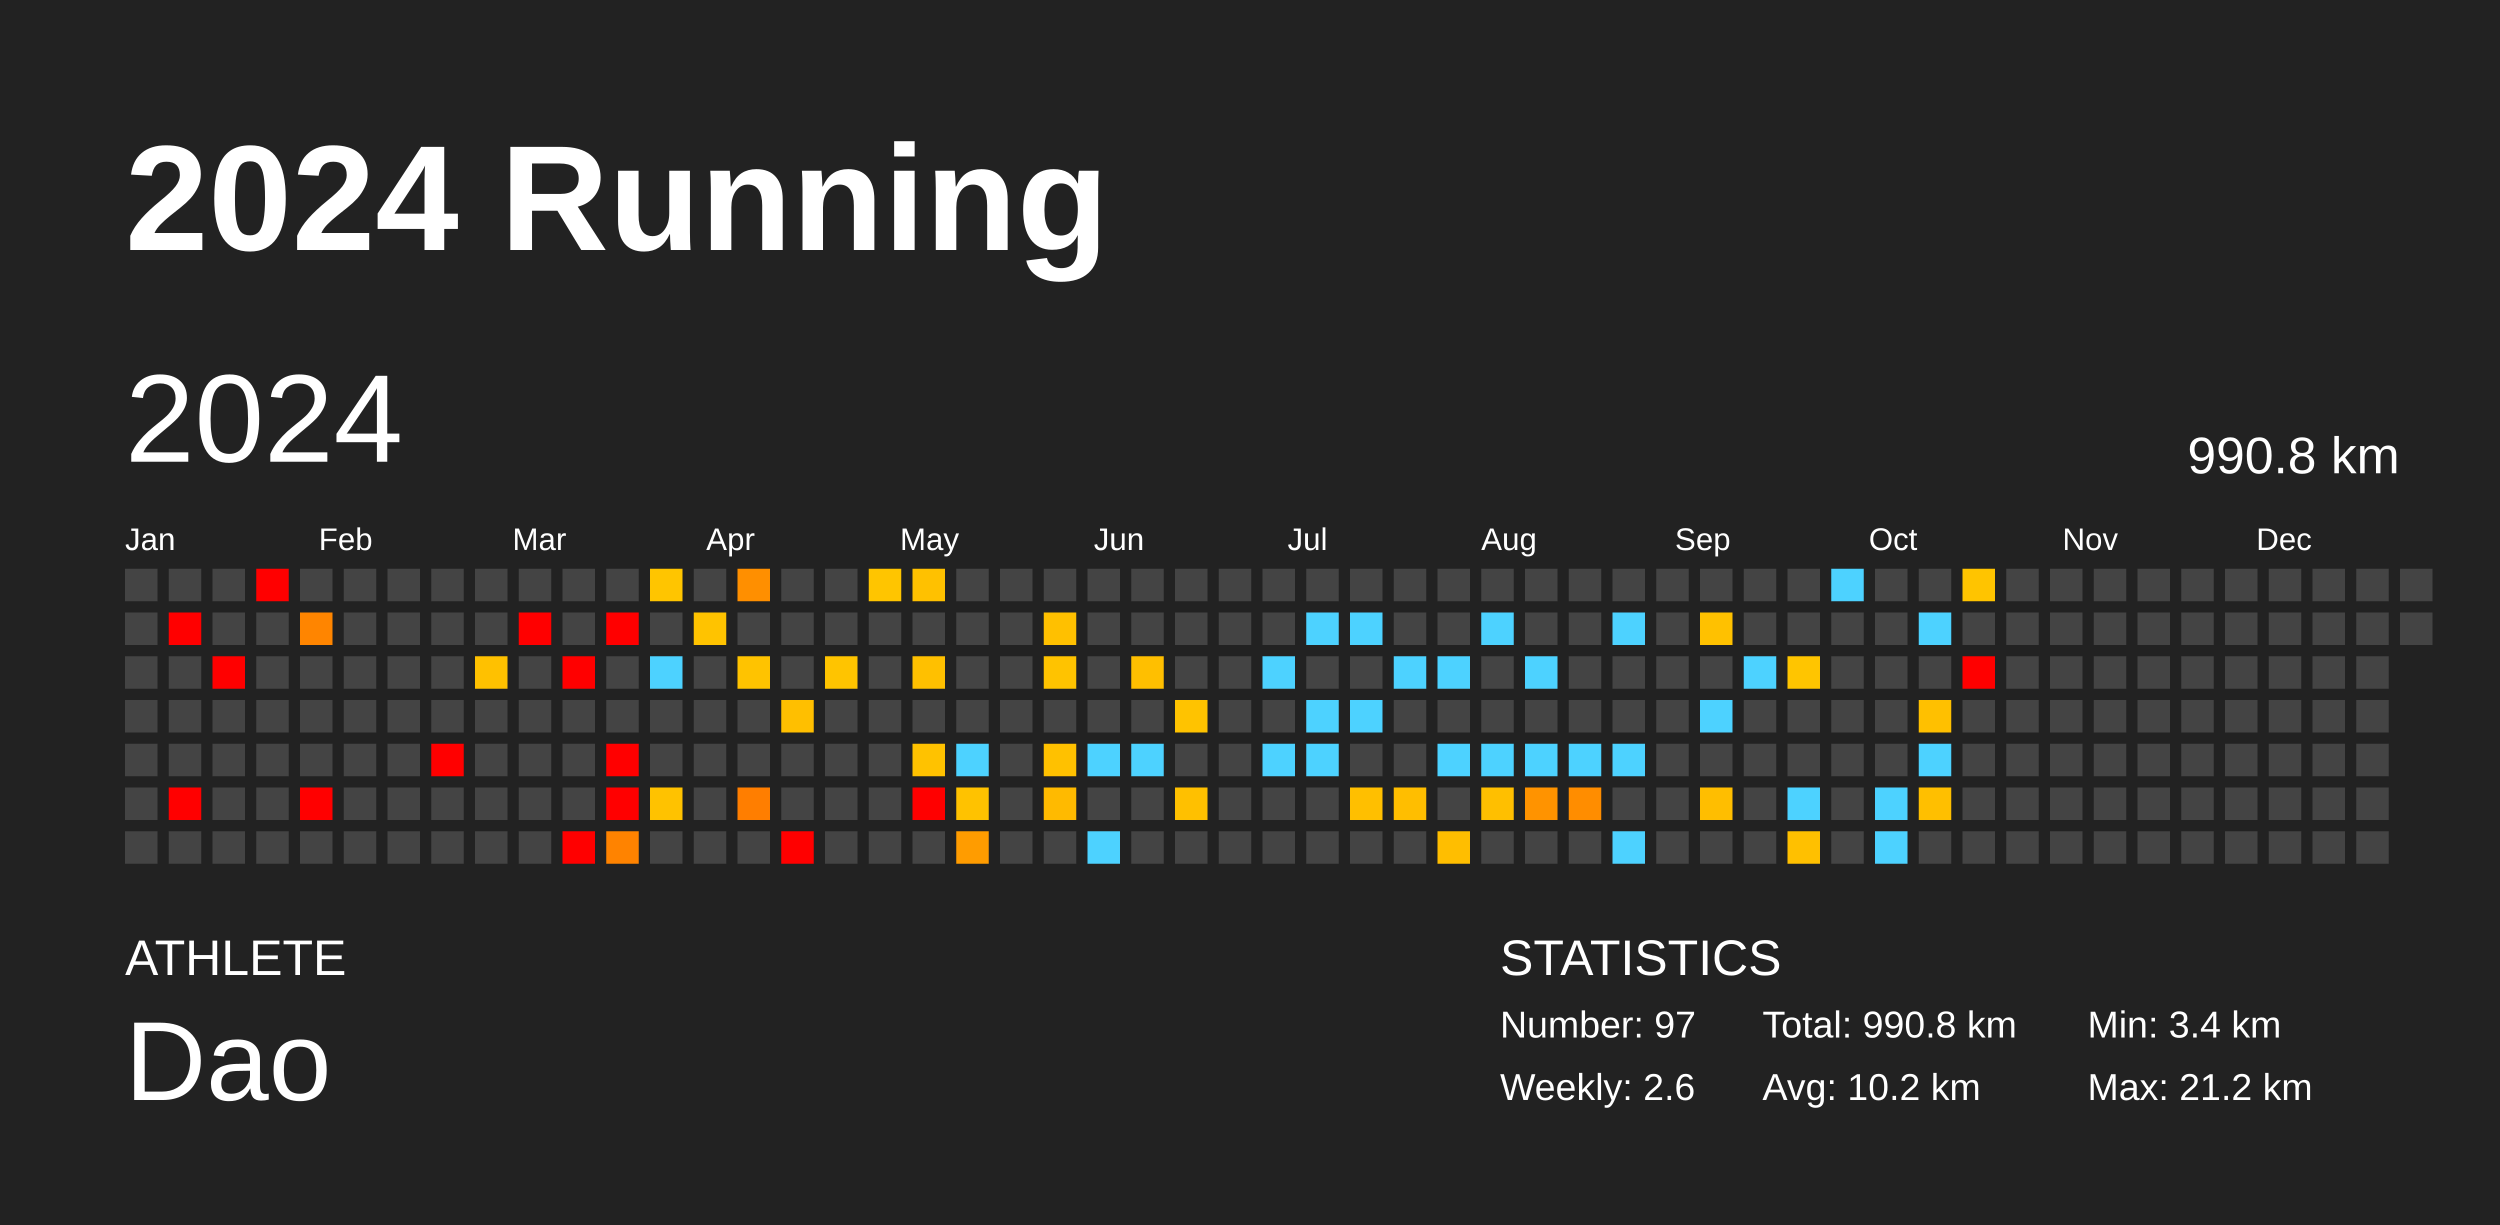
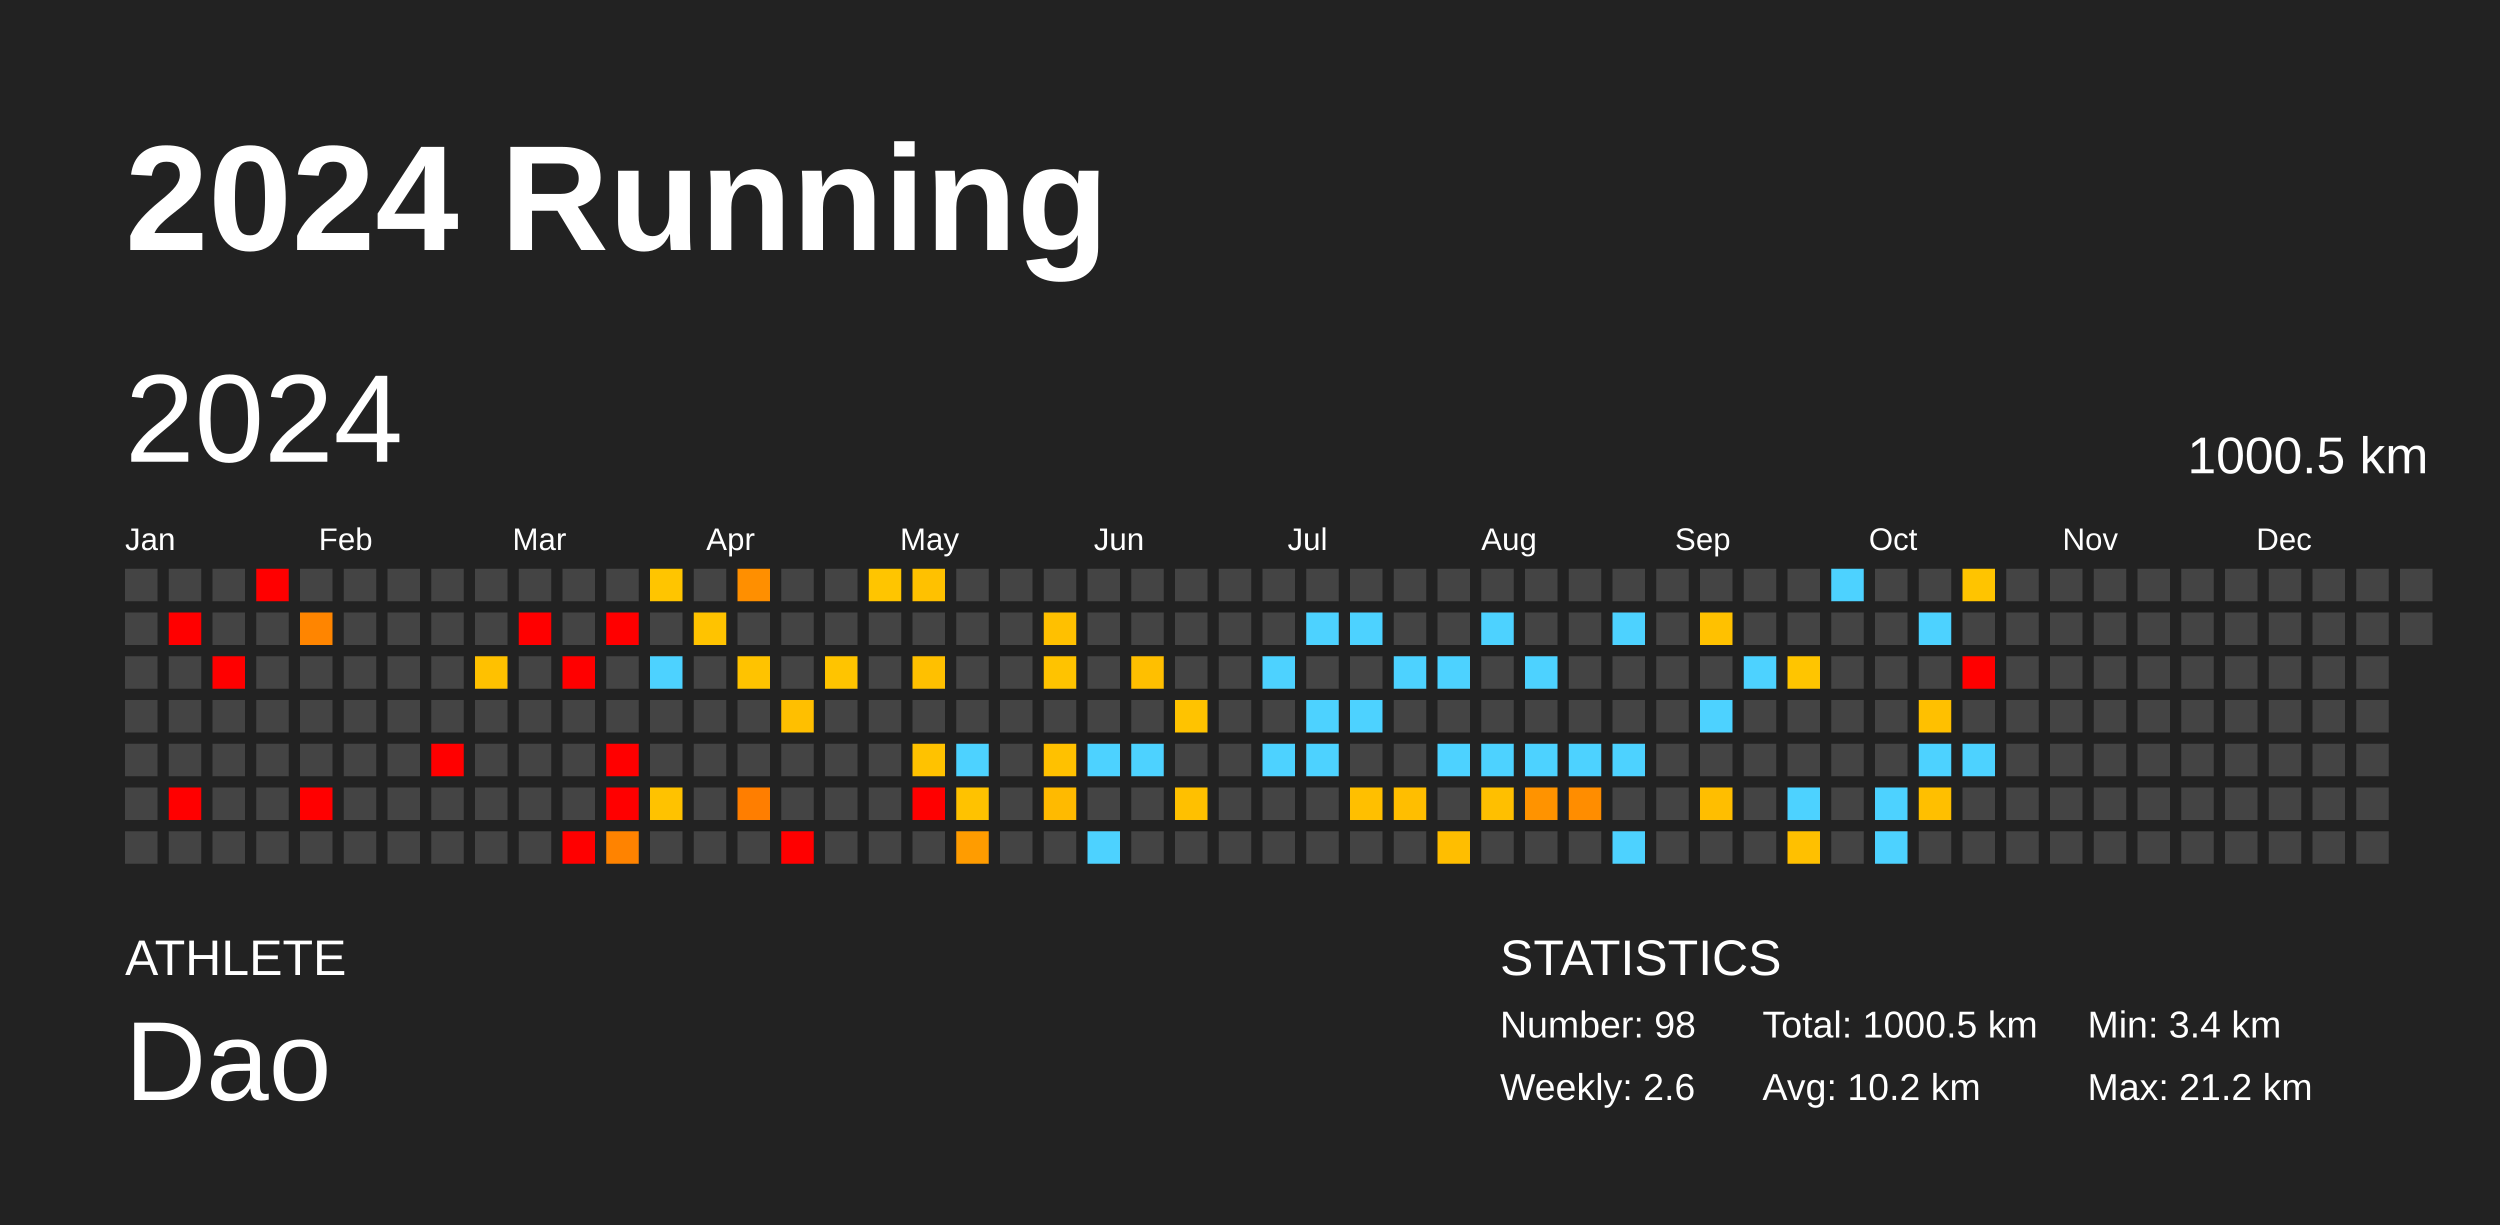
<svg xmlns="http://www.w3.org/2000/svg" baseProfile="full" height="98mm" version="1.1" viewBox="0,0,200,98" width="200mm">
  <defs />
  <rect fill="#222222" height="98" width="200" x="0" y="0" />
  <text fill="#FFFFFF" style="font-size:12px; font-family:Arial; font-weight:bold;" x="10" y="20">2024 Running</text>
  <text fill="#FFFFFF" style="font-size:4px; font-family:Arial" x="10" y="78">ATHLETE</text>
  <text fill="#FFFFFF" style="font-size:9px; font-family:Arial" x="10" y="88">Dao</text>
  <text fill="#FFFFFF" style="font-size:4px; font-family:Arial" x="120" y="78">STATISTICS</text>
-   <text fill="#FFFFFF" style="font-size:3px; font-family:Arial" x="120" y="83">Number: 97</text>
+   <text fill="#FFFFFF" style="font-size:3px; font-family:Arial" x="120" y="83">Number: 98</text>
  <text fill="#FFFFFF" style="font-size:3px; font-family:Arial" x="120" y="88">Weekly: 2.6</text>
-   <text fill="#FFFFFF" style="font-size:3px; font-family:Arial" x="141" y="83">Total: 990.8 km</text>
+   <text fill="#FFFFFF" style="font-size:3px; font-family:Arial" x="141" y="83">Total: 1000.5 km</text>
  <text fill="#FFFFFF" style="font-size:3px; font-family:Arial" x="141" y="88">Avg: 10.2 km</text>
  <text fill="#FFFFFF" style="font-size:3px; font-family:Arial" x="167" y="83">Min: 3.4 km</text>
  <text fill="#FFFFFF" style="font-size:3px; font-family:Arial" x="167" y="88">Max: 21.2 km</text>
  <text dominant-baseline="hanging" fill="#FFFFFF" style="font-size:10.0px; font-family:Arial;" x="10" y="30">2024</text>
-   <text dominant-baseline="hanging" fill="#FFFFFF" style="font-size:4.125px; font-family:Arial;" x="175" y="35">990.8 km</text>
+   <text dominant-baseline="hanging" fill="#FFFFFF" style="font-size:4.125px; font-family:Arial;" x="175" y="35">1000.5 km</text>
  <text fill="#FFFFFF" style="font-size:2.5px; font-family:Arial" x="10.0" y="44">Jan</text>
  <text fill="#FFFFFF" style="font-size:2.5px; font-family:Arial" x="25.5" y="44">Feb</text>
  <text fill="#FFFFFF" style="font-size:2.5px; font-family:Arial" x="41.0" y="44">Mar</text>
  <text fill="#FFFFFF" style="font-size:2.5px; font-family:Arial" x="56.5" y="44">Apr</text>
  <text fill="#FFFFFF" style="font-size:2.5px; font-family:Arial" x="72.0" y="44">May</text>
  <text fill="#FFFFFF" style="font-size:2.5px; font-family:Arial" x="87.5" y="44">Jun</text>
  <text fill="#FFFFFF" style="font-size:2.5px; font-family:Arial" x="103.0" y="44">Jul</text>
  <text fill="#FFFFFF" style="font-size:2.5px; font-family:Arial" x="118.5" y="44">Aug</text>
  <text fill="#FFFFFF" style="font-size:2.5px; font-family:Arial" x="134.0" y="44">Sep</text>
  <text fill="#FFFFFF" style="font-size:2.5px; font-family:Arial" x="149.5" y="44">Oct</text>
  <text fill="#FFFFFF" style="font-size:2.5px; font-family:Arial" x="165.0" y="44">Nov</text>
  <text fill="#FFFFFF" style="font-size:2.5px; font-family:Arial" x="180.5" y="44">Dec</text>
  <rect fill="#444444" height="2.6" width="2.6" x="10.0" y="45.5" />
  <rect fill="#444444" height="2.6" width="2.6" x="10.0" y="49.0" />
  <rect fill="#444444" height="2.6" width="2.6" x="10.0" y="52.5" />
  <rect fill="#444444" height="2.6" width="2.6" x="10.0" y="56.0" />
  <rect fill="#444444" height="2.6" width="2.6" x="10.0" y="59.5" />
  <rect fill="#444444" height="2.6" width="2.6" x="10.0" y="63.0" />
  <rect fill="#444444" height="2.6" width="2.6" x="10.0" y="66.5" />
  <rect fill="#444444" height="2.6" width="2.6" x="13.5" y="45.5" />
  <rect fill="red" height="2.6" width="2.6" x="13.5" y="49.0" />
  <rect fill="#444444" height="2.6" width="2.6" x="13.5" y="52.5" />
  <rect fill="#444444" height="2.6" width="2.6" x="13.5" y="56.0" />
  <rect fill="#444444" height="2.6" width="2.6" x="13.5" y="59.5" />
  <rect fill="red" height="2.6" width="2.6" x="13.5" y="63.0" />
  <rect fill="#444444" height="2.6" width="2.6" x="13.5" y="66.5" />
  <rect fill="#444444" height="2.6" width="2.6" x="17.0" y="45.5" />
  <rect fill="#444444" height="2.6" width="2.6" x="17.0" y="49.0" />
  <rect fill="red" height="2.6" width="2.6" x="17.0" y="52.5" />
  <rect fill="#444444" height="2.6" width="2.6" x="17.0" y="56.0" />
  <rect fill="#444444" height="2.6" width="2.6" x="17.0" y="59.5" />
  <rect fill="#444444" height="2.6" width="2.6" x="17.0" y="63.0" />
  <rect fill="#444444" height="2.6" width="2.6" x="17.0" y="66.5" />
  <rect fill="red" height="2.6" width="2.6" x="20.5" y="45.5" />
  <rect fill="#444444" height="2.6" width="2.6" x="20.5" y="49.0" />
  <rect fill="#444444" height="2.6" width="2.6" x="20.5" y="52.5" />
  <rect fill="#444444" height="2.6" width="2.6" x="20.5" y="56.0" />
  <rect fill="#444444" height="2.6" width="2.6" x="20.5" y="59.5" />
  <rect fill="#444444" height="2.6" width="2.6" x="20.5" y="63.0" />
  <rect fill="#444444" height="2.6" width="2.6" x="20.5" y="66.5" />
  <rect fill="#444444" height="2.6" width="2.6" x="24.0" y="45.5" />
  <rect fill="#ff8500" height="2.6" width="2.6" x="24.0" y="49.0" />
  <rect fill="#444444" height="2.6" width="2.6" x="24.0" y="52.5" />
  <rect fill="#444444" height="2.6" width="2.6" x="24.0" y="56.0" />
  <rect fill="#444444" height="2.6" width="2.6" x="24.0" y="59.5" />
  <rect fill="red" height="2.6" width="2.6" x="24.0" y="63.0" />
  <rect fill="#444444" height="2.6" width="2.6" x="24.0" y="66.5" />
  <rect fill="#444444" height="2.6" width="2.6" x="27.5" y="45.5" />
  <rect fill="#444444" height="2.6" width="2.6" x="27.5" y="49.0" />
  <rect fill="#444444" height="2.6" width="2.6" x="27.5" y="52.5" />
  <rect fill="#444444" height="2.6" width="2.6" x="27.5" y="56.0" />
  <rect fill="#444444" height="2.6" width="2.6" x="27.5" y="59.5" />
  <rect fill="#444444" height="2.6" width="2.6" x="27.5" y="63.0" />
  <rect fill="#444444" height="2.6" width="2.6" x="27.5" y="66.5" />
  <rect fill="#444444" height="2.6" width="2.6" x="31.0" y="45.5" />
  <rect fill="#444444" height="2.6" width="2.6" x="31.0" y="49.0" />
  <rect fill="#444444" height="2.6" width="2.6" x="31.0" y="52.5" />
  <rect fill="#444444" height="2.6" width="2.6" x="31.0" y="56.0" />
  <rect fill="#444444" height="2.6" width="2.6" x="31.0" y="59.5" />
  <rect fill="#444444" height="2.6" width="2.6" x="31.0" y="63.0" />
  <rect fill="#444444" height="2.6" width="2.6" x="31.0" y="66.5" />
  <rect fill="#444444" height="2.6" width="2.6" x="34.5" y="45.5" />
  <rect fill="#444444" height="2.6" width="2.6" x="34.5" y="49.0" />
  <rect fill="#444444" height="2.6" width="2.6" x="34.5" y="52.5" />
  <rect fill="#444444" height="2.6" width="2.6" x="34.5" y="56.0" />
  <rect fill="red" height="2.6" width="2.6" x="34.5" y="59.5" />
  <rect fill="#444444" height="2.6" width="2.6" x="34.5" y="63.0" />
  <rect fill="#444444" height="2.6" width="2.6" x="34.5" y="66.5" />
  <rect fill="#444444" height="2.6" width="2.6" x="38.0" y="45.5" />
  <rect fill="#444444" height="2.6" width="2.6" x="38.0" y="49.0" />
  <rect fill="#ffc100" height="2.6" width="2.6" x="38.0" y="52.5" />
  <rect fill="#444444" height="2.6" width="2.6" x="38.0" y="56.0" />
  <rect fill="#444444" height="2.6" width="2.6" x="38.0" y="59.5" />
  <rect fill="#444444" height="2.6" width="2.6" x="38.0" y="63.0" />
  <rect fill="#444444" height="2.6" width="2.6" x="38.0" y="66.5" />
  <rect fill="#444444" height="2.6" width="2.6" x="41.5" y="45.5" />
  <rect fill="red" height="2.6" width="2.6" x="41.5" y="49.0" />
  <rect fill="#444444" height="2.6" width="2.6" x="41.5" y="52.5" />
  <rect fill="#444444" height="2.6" width="2.6" x="41.5" y="56.0" />
  <rect fill="#444444" height="2.6" width="2.6" x="41.5" y="59.5" />
  <rect fill="#444444" height="2.6" width="2.6" x="41.5" y="63.0" />
  <rect fill="#444444" height="2.6" width="2.6" x="41.5" y="66.5" />
  <rect fill="#444444" height="2.6" width="2.6" x="45.0" y="45.5" />
  <rect fill="#444444" height="2.6" width="2.6" x="45.0" y="49.0" />
  <rect fill="red" height="2.6" width="2.6" x="45.0" y="52.5" />
  <rect fill="#444444" height="2.6" width="2.6" x="45.0" y="56.0" />
  <rect fill="#444444" height="2.6" width="2.6" x="45.0" y="59.5" />
  <rect fill="#444444" height="2.6" width="2.6" x="45.0" y="63.0" />
  <rect fill="red" height="2.6" width="2.6" x="45.0" y="66.5" />
  <rect fill="#444444" height="2.6" width="2.6" x="48.5" y="45.5" />
  <rect fill="red" height="2.6" width="2.6" x="48.5" y="49.0" />
  <rect fill="#444444" height="2.6" width="2.6" x="48.5" y="52.5" />
  <rect fill="#444444" height="2.6" width="2.6" x="48.5" y="56.0" />
  <rect fill="red" height="2.6" width="2.6" x="48.5" y="59.5" />
  <rect fill="red" height="2.6" width="2.6" x="48.5" y="63.0" />
  <rect fill="#ff8300" height="2.6" width="2.6" x="48.5" y="66.5" />
  <rect fill="#ffc500" height="2.6" width="2.6" x="52.0" y="45.5" />
  <rect fill="#444444" height="2.6" width="2.6" x="52.0" y="49.0" />
  <rect fill="#4dd2ff" height="2.6" width="2.6" x="52.0" y="52.5" />
  <rect fill="#444444" height="2.6" width="2.6" x="52.0" y="56.0" />
  <rect fill="#444444" height="2.6" width="2.6" x="52.0" y="59.5" />
  <rect fill="#ffc200" height="2.6" width="2.6" x="52.0" y="63.0" />
  <rect fill="#444444" height="2.6" width="2.6" x="52.0" y="66.5" />
  <rect fill="#444444" height="2.6" width="2.6" x="55.5" y="45.5" />
  <rect fill="#ffc300" height="2.6" width="2.6" x="55.5" y="49.0" />
  <rect fill="#444444" height="2.6" width="2.6" x="55.5" y="52.5" />
  <rect fill="#444444" height="2.6" width="2.6" x="55.5" y="56.0" />
  <rect fill="#444444" height="2.6" width="2.6" x="55.5" y="59.5" />
  <rect fill="#444444" height="2.6" width="2.6" x="55.5" y="63.0" />
  <rect fill="#444444" height="2.6" width="2.6" x="55.5" y="66.5" />
  <rect fill="#ff8f00" height="2.6" width="2.6" x="59.0" y="45.5" />
  <rect fill="#444444" height="2.6" width="2.6" x="59.0" y="49.0" />
  <rect fill="#ffc300" height="2.6" width="2.6" x="59.0" y="52.5" />
  <rect fill="#444444" height="2.6" width="2.6" x="59.0" y="56.0" />
  <rect fill="#444444" height="2.6" width="2.6" x="59.0" y="59.5" />
  <rect fill="#ff7e00" height="2.6" width="2.6" x="59.0" y="63.0" />
  <rect fill="#444444" height="2.6" width="2.6" x="59.0" y="66.5" />
  <rect fill="#444444" height="2.6" width="2.6" x="62.5" y="45.5" />
  <rect fill="#444444" height="2.6" width="2.6" x="62.5" y="49.0" />
  <rect fill="#444444" height="2.6" width="2.6" x="62.5" y="52.5" />
  <rect fill="#ffbf00" height="2.6" width="2.6" x="62.5" y="56.0" />
  <rect fill="#444444" height="2.6" width="2.6" x="62.5" y="59.5" />
  <rect fill="#444444" height="2.6" width="2.6" x="62.5" y="63.0" />
  <rect fill="red" height="2.6" width="2.6" x="62.5" y="66.5" />
  <rect fill="#444444" height="2.6" width="2.6" x="66.0" y="45.5" />
  <rect fill="#444444" height="2.6" width="2.6" x="66.0" y="49.0" />
  <rect fill="#ffc400" height="2.6" width="2.6" x="66.0" y="52.5" />
  <rect fill="#444444" height="2.6" width="2.6" x="66.0" y="56.0" />
  <rect fill="#444444" height="2.6" width="2.6" x="66.0" y="59.5" />
  <rect fill="#444444" height="2.6" width="2.6" x="66.0" y="63.0" />
  <rect fill="#444444" height="2.6" width="2.6" x="66.0" y="66.5" />
  <rect fill="#ffc500" height="2.6" width="2.6" x="69.5" y="45.5" />
  <rect fill="#444444" height="2.6" width="2.6" x="69.5" y="49.0" />
  <rect fill="#444444" height="2.6" width="2.6" x="69.5" y="52.5" />
  <rect fill="#444444" height="2.6" width="2.6" x="69.5" y="56.0" />
  <rect fill="#444444" height="2.6" width="2.6" x="69.5" y="59.5" />
  <rect fill="#444444" height="2.6" width="2.6" x="69.5" y="63.0" />
  <rect fill="#444444" height="2.6" width="2.6" x="69.5" y="66.5" />
  <rect fill="#ffc100" height="2.6" width="2.6" x="73.0" y="45.5" />
  <rect fill="#444444" height="2.6" width="2.6" x="73.0" y="49.0" />
  <rect fill="#ffc000" height="2.6" width="2.6" x="73.0" y="52.5" />
  <rect fill="#444444" height="2.6" width="2.6" x="73.0" y="56.0" />
  <rect fill="#ffc200" height="2.6" width="2.6" x="73.0" y="59.5" />
  <rect fill="red" height="2.6" width="2.6" x="73.0" y="63.0" />
  <rect fill="#444444" height="2.6" width="2.6" x="73.0" y="66.5" />
  <rect fill="#444444" height="2.6" width="2.6" x="76.5" y="45.5" />
  <rect fill="#444444" height="2.6" width="2.6" x="76.5" y="49.0" />
  <rect fill="#444444" height="2.6" width="2.6" x="76.5" y="52.5" />
  <rect fill="#444444" height="2.6" width="2.6" x="76.5" y="56.0" />
  <rect fill="#4dd2ff" height="2.6" width="2.6" x="76.5" y="59.5" />
  <rect fill="#ffc200" height="2.6" width="2.6" x="76.5" y="63.0" />
  <rect fill="#ff9c00" height="2.6" width="2.6" x="76.5" y="66.5" />
  <rect fill="#444444" height="2.6" width="2.6" x="80.0" y="45.5" />
  <rect fill="#444444" height="2.6" width="2.6" x="80.0" y="49.0" />
  <rect fill="#444444" height="2.6" width="2.6" x="80.0" y="52.5" />
  <rect fill="#444444" height="2.6" width="2.6" x="80.0" y="56.0" />
  <rect fill="#444444" height="2.6" width="2.6" x="80.0" y="59.5" />
  <rect fill="#444444" height="2.6" width="2.6" x="80.0" y="63.0" />
  <rect fill="#444444" height="2.6" width="2.6" x="80.0" y="66.5" />
  <rect fill="#444444" height="2.6" width="2.6" x="83.5" y="45.5" />
  <rect fill="#ffc000" height="2.6" width="2.6" x="83.5" y="49.0" />
  <rect fill="#ffc300" height="2.6" width="2.6" x="83.5" y="52.5" />
  <rect fill="#444444" height="2.6" width="2.6" x="83.5" y="56.0" />
  <rect fill="#ffc100" height="2.6" width="2.6" x="83.5" y="59.5" />
  <rect fill="#ffba00" height="2.6" width="2.6" x="83.5" y="63.0" />
  <rect fill="#444444" height="2.6" width="2.6" x="83.5" y="66.5" />
  <rect fill="#444444" height="2.6" width="2.6" x="87.0" y="45.5" />
  <rect fill="#444444" height="2.6" width="2.6" x="87.0" y="49.0" />
  <rect fill="#444444" height="2.6" width="2.6" x="87.0" y="52.5" />
  <rect fill="#444444" height="2.6" width="2.6" x="87.0" y="56.0" />
  <rect fill="#4dd2ff" height="2.6" width="2.6" x="87.0" y="59.5" />
  <rect fill="#444444" height="2.6" width="2.6" x="87.0" y="63.0" />
  <rect fill="#4dd2ff" height="2.6" width="2.6" x="87.0" y="66.5" />
  <rect fill="#444444" height="2.6" width="2.6" x="90.5" y="45.5" />
  <rect fill="#444444" height="2.6" width="2.6" x="90.5" y="49.0" />
  <rect fill="#ffbf00" height="2.6" width="2.6" x="90.5" y="52.5" />
  <rect fill="#444444" height="2.6" width="2.6" x="90.5" y="56.0" />
  <rect fill="#4dd2ff" height="2.6" width="2.6" x="90.5" y="59.5" />
  <rect fill="#444444" height="2.6" width="2.6" x="90.5" y="63.0" />
  <rect fill="#444444" height="2.6" width="2.6" x="90.5" y="66.5" />
  <rect fill="#444444" height="2.6" width="2.6" x="94.0" y="45.5" />
  <rect fill="#444444" height="2.6" width="2.6" x="94.0" y="49.0" />
  <rect fill="#444444" height="2.6" width="2.6" x="94.0" y="52.5" />
  <rect fill="#ffc300" height="2.6" width="2.6" x="94.0" y="56.0" />
  <rect fill="#444444" height="2.6" width="2.6" x="94.0" y="59.5" />
  <rect fill="#ffc000" height="2.6" width="2.6" x="94.0" y="63.0" />
  <rect fill="#444444" height="2.6" width="2.6" x="94.0" y="66.5" />
  <rect fill="#444444" height="2.6" width="2.6" x="97.5" y="45.5" />
  <rect fill="#444444" height="2.6" width="2.6" x="97.5" y="49.0" />
  <rect fill="#444444" height="2.6" width="2.6" x="97.5" y="52.5" />
  <rect fill="#444444" height="2.6" width="2.6" x="97.5" y="56.0" />
  <rect fill="#444444" height="2.6" width="2.6" x="97.5" y="59.5" />
  <rect fill="#444444" height="2.6" width="2.6" x="97.5" y="63.0" />
  <rect fill="#444444" height="2.6" width="2.6" x="97.5" y="66.5" />
  <rect fill="#444444" height="2.6" width="2.6" x="101.0" y="45.5" />
  <rect fill="#444444" height="2.6" width="2.6" x="101.0" y="49.0" />
  <rect fill="#4dd2ff" height="2.6" width="2.6" x="101.0" y="52.5" />
  <rect fill="#444444" height="2.6" width="2.6" x="101.0" y="56.0" />
  <rect fill="#4dd2ff" height="2.6" width="2.6" x="101.0" y="59.5" />
  <rect fill="#444444" height="2.6" width="2.6" x="101.0" y="63.0" />
  <rect fill="#444444" height="2.6" width="2.6" x="101.0" y="66.5" />
  <rect fill="#444444" height="2.6" width="2.6" x="104.5" y="45.5" />
  <rect fill="#4dd2ff" height="2.6" width="2.6" x="104.5" y="49.0" />
  <rect fill="#444444" height="2.6" width="2.6" x="104.5" y="52.5" />
  <rect fill="#4dd2ff" height="2.6" width="2.6" x="104.5" y="56.0" />
  <rect fill="#4dd2ff" height="2.6" width="2.6" x="104.5" y="59.5" />
  <rect fill="#444444" height="2.6" width="2.6" x="104.5" y="63.0" />
  <rect fill="#444444" height="2.6" width="2.6" x="104.5" y="66.5" />
  <rect fill="#444444" height="2.6" width="2.6" x="108.0" y="45.5" />
  <rect fill="#4dd2ff" height="2.6" width="2.6" x="108.0" y="49.0" />
  <rect fill="#444444" height="2.6" width="2.6" x="108.0" y="52.5" />
  <rect fill="#4dd2ff" height="2.6" width="2.6" x="108.0" y="56.0" />
  <rect fill="#444444" height="2.6" width="2.6" x="108.0" y="59.5" />
  <rect fill="#ffbf00" height="2.6" width="2.6" x="108.0" y="63.0" />
  <rect fill="#444444" height="2.6" width="2.6" x="108.0" y="66.5" />
  <rect fill="#444444" height="2.6" width="2.6" x="111.5" y="45.5" />
  <rect fill="#444444" height="2.6" width="2.6" x="111.5" y="49.0" />
  <rect fill="#4dd2ff" height="2.6" width="2.6" x="111.5" y="52.5" />
  <rect fill="#444444" height="2.6" width="2.6" x="111.5" y="56.0" />
  <rect fill="#444444" height="2.6" width="2.6" x="111.5" y="59.5" />
  <rect fill="#ffbe00" height="2.6" width="2.6" x="111.5" y="63.0" />
  <rect fill="#444444" height="2.6" width="2.6" x="111.5" y="66.5" />
  <rect fill="#444444" height="2.6" width="2.6" x="115.0" y="45.5" />
  <rect fill="#444444" height="2.6" width="2.6" x="115.0" y="49.0" />
  <rect fill="#4dd2ff" height="2.6" width="2.6" x="115.0" y="52.5" />
  <rect fill="#444444" height="2.6" width="2.6" x="115.0" y="56.0" />
  <rect fill="#4dd2ff" height="2.6" width="2.6" x="115.0" y="59.5" />
  <rect fill="#444444" height="2.6" width="2.6" x="115.0" y="63.0" />
  <rect fill="#ffbe00" height="2.6" width="2.6" x="115.0" y="66.5" />
  <rect fill="#444444" height="2.6" width="2.6" x="118.5" y="45.5" />
  <rect fill="#4dd2ff" height="2.6" width="2.6" x="118.5" y="49.0" />
  <rect fill="#444444" height="2.6" width="2.6" x="118.5" y="52.5" />
  <rect fill="#444444" height="2.6" width="2.6" x="118.5" y="56.0" />
  <rect fill="#4dd2ff" height="2.6" width="2.6" x="118.5" y="59.5" />
  <rect fill="#ffbf00" height="2.6" width="2.6" x="118.5" y="63.0" />
  <rect fill="#444444" height="2.6" width="2.6" x="118.5" y="66.5" />
  <rect fill="#444444" height="2.6" width="2.6" x="122.0" y="45.5" />
  <rect fill="#444444" height="2.6" width="2.6" x="122.0" y="49.0" />
  <rect fill="#4dd2ff" height="2.6" width="2.6" x="122.0" y="52.5" />
  <rect fill="#444444" height="2.6" width="2.6" x="122.0" y="56.0" />
  <rect fill="#4dd2ff" height="2.6" width="2.6" x="122.0" y="59.5" />
  <rect fill="#ff9300" height="2.6" width="2.6" x="122.0" y="63.0" />
  <rect fill="#444444" height="2.6" width="2.6" x="122.0" y="66.5" />
  <rect fill="#444444" height="2.6" width="2.6" x="125.5" y="45.5" />
  <rect fill="#444444" height="2.6" width="2.6" x="125.5" y="49.0" />
  <rect fill="#444444" height="2.6" width="2.6" x="125.5" y="52.5" />
  <rect fill="#444444" height="2.6" width="2.6" x="125.5" y="56.0" />
  <rect fill="#4dd2ff" height="2.6" width="2.6" x="125.5" y="59.5" />
  <rect fill="#ff8d00" height="2.6" width="2.6" x="125.5" y="63.0" />
  <rect fill="#444444" height="2.6" width="2.6" x="125.5" y="66.5" />
  <rect fill="#444444" height="2.6" width="2.6" x="129.0" y="45.5" />
  <rect fill="#4dd2ff" height="2.6" width="2.6" x="129.0" y="49.0" />
  <rect fill="#444444" height="2.6" width="2.6" x="129.0" y="52.5" />
  <rect fill="#444444" height="2.6" width="2.6" x="129.0" y="56.0" />
  <rect fill="#4dd2ff" height="2.6" width="2.6" x="129.0" y="59.5" />
  <rect fill="#444444" height="2.6" width="2.6" x="129.0" y="63.0" />
  <rect fill="#4dd2ff" height="2.6" width="2.6" x="129.0" y="66.5" />
  <rect fill="#444444" height="2.6" width="2.6" x="132.5" y="45.5" />
  <rect fill="#444444" height="2.6" width="2.6" x="132.5" y="49.0" />
  <rect fill="#444444" height="2.6" width="2.6" x="132.5" y="52.5" />
  <rect fill="#444444" height="2.6" width="2.6" x="132.5" y="56.0" />
  <rect fill="#444444" height="2.6" width="2.6" x="132.5" y="59.5" />
  <rect fill="#444444" height="2.6" width="2.6" x="132.5" y="63.0" />
  <rect fill="#444444" height="2.6" width="2.6" x="132.5" y="66.5" />
  <rect fill="#444444" height="2.6" width="2.6" x="136.0" y="45.5" />
  <rect fill="#ffc100" height="2.6" width="2.6" x="136.0" y="49.0" />
  <rect fill="#444444" height="2.6" width="2.6" x="136.0" y="52.5" />
  <rect fill="#4dd2ff" height="2.6" width="2.6" x="136.0" y="56.0" />
  <rect fill="#444444" height="2.6" width="2.6" x="136.0" y="59.5" />
  <rect fill="#ffbe00" height="2.6" width="2.6" x="136.0" y="63.0" />
  <rect fill="#444444" height="2.6" width="2.6" x="136.0" y="66.5" />
  <rect fill="#444444" height="2.6" width="2.6" x="139.5" y="45.5" />
  <rect fill="#444444" height="2.6" width="2.6" x="139.5" y="49.0" />
  <rect fill="#4dd2ff" height="2.6" width="2.6" x="139.5" y="52.5" />
  <rect fill="#444444" height="2.6" width="2.6" x="139.5" y="56.0" />
  <rect fill="#444444" height="2.6" width="2.6" x="139.5" y="59.5" />
  <rect fill="#444444" height="2.6" width="2.6" x="139.5" y="63.0" />
  <rect fill="#444444" height="2.6" width="2.6" x="139.5" y="66.5" />
  <rect fill="#444444" height="2.6" width="2.6" x="143.0" y="45.5" />
  <rect fill="#444444" height="2.6" width="2.6" x="143.0" y="49.0" />
  <rect fill="#ffc500" height="2.6" width="2.6" x="143.0" y="52.5" />
  <rect fill="#444444" height="2.6" width="2.6" x="143.0" y="56.0" />
  <rect fill="#444444" height="2.6" width="2.6" x="143.0" y="59.5" />
  <rect fill="#4dd2ff" height="2.6" width="2.6" x="143.0" y="63.0" />
  <rect fill="#ffc000" height="2.6" width="2.6" x="143.0" y="66.5" />
  <rect fill="#4dd2ff" height="2.6" width="2.6" x="146.5" y="45.5" />
  <rect fill="#444444" height="2.6" width="2.6" x="146.5" y="49.0" />
  <rect fill="#444444" height="2.6" width="2.6" x="146.5" y="52.5" />
  <rect fill="#444444" height="2.6" width="2.6" x="146.5" y="56.0" />
  <rect fill="#444444" height="2.6" width="2.6" x="146.5" y="59.5" />
  <rect fill="#444444" height="2.6" width="2.6" x="146.5" y="63.0" />
  <rect fill="#444444" height="2.6" width="2.6" x="146.5" y="66.5" />
  <rect fill="#444444" height="2.6" width="2.6" x="150.0" y="45.5" />
  <rect fill="#444444" height="2.6" width="2.6" x="150.0" y="49.0" />
  <rect fill="#444444" height="2.6" width="2.6" x="150.0" y="52.5" />
  <rect fill="#444444" height="2.6" width="2.6" x="150.0" y="56.0" />
  <rect fill="#444444" height="2.6" width="2.6" x="150.0" y="59.5" />
  <rect fill="#4dd2ff" height="2.6" width="2.6" x="150.0" y="63.0" />
  <rect fill="#4dd2ff" height="2.6" width="2.6" x="150.0" y="66.5" />
  <rect fill="#444444" height="2.6" width="2.6" x="153.5" y="45.5" />
  <rect fill="#4dd2ff" height="2.6" width="2.6" x="153.5" y="49.0" />
  <rect fill="#444444" height="2.6" width="2.6" x="153.5" y="52.5" />
  <rect fill="#ffc000" height="2.6" width="2.6" x="153.5" y="56.0" />
  <rect fill="#4dd2ff" height="2.6" width="2.6" x="153.5" y="59.5" />
  <rect fill="#ffbf00" height="2.6" width="2.6" x="153.5" y="63.0" />
  <rect fill="#444444" height="2.6" width="2.6" x="153.5" y="66.5" />
  <rect fill="#ffc400" height="2.6" width="2.6" x="157.0" y="45.5" />
  <rect fill="#444444" height="2.6" width="2.6" x="157.0" y="49.0" />
  <rect fill="red" height="2.6" width="2.6" x="157.0" y="52.5" />
  <rect fill="#444444" height="2.6" width="2.6" x="157.0" y="56.0" />
-   <rect fill="#444444" height="2.6" width="2.6" x="157.0" y="59.5" />
+   <rect fill="#4dd2ff" height="2.6" width="2.6" x="157.0" y="59.5" />
  <rect fill="#444444" height="2.6" width="2.6" x="157.0" y="63.0" />
  <rect fill="#444444" height="2.6" width="2.6" x="157.0" y="66.5" />
  <rect fill="#444444" height="2.6" width="2.6" x="160.5" y="45.5" />
  <rect fill="#444444" height="2.6" width="2.6" x="160.5" y="49.0" />
  <rect fill="#444444" height="2.6" width="2.6" x="160.5" y="52.5" />
  <rect fill="#444444" height="2.6" width="2.6" x="160.5" y="56.0" />
  <rect fill="#444444" height="2.6" width="2.6" x="160.5" y="59.5" />
  <rect fill="#444444" height="2.6" width="2.6" x="160.5" y="63.0" />
  <rect fill="#444444" height="2.6" width="2.6" x="160.5" y="66.5" />
  <rect fill="#444444" height="2.6" width="2.6" x="164.0" y="45.5" />
  <rect fill="#444444" height="2.6" width="2.6" x="164.0" y="49.0" />
  <rect fill="#444444" height="2.6" width="2.6" x="164.0" y="52.5" />
  <rect fill="#444444" height="2.6" width="2.6" x="164.0" y="56.0" />
  <rect fill="#444444" height="2.6" width="2.6" x="164.0" y="59.5" />
  <rect fill="#444444" height="2.6" width="2.6" x="164.0" y="63.0" />
  <rect fill="#444444" height="2.6" width="2.6" x="164.0" y="66.5" />
  <rect fill="#444444" height="2.6" width="2.6" x="167.5" y="45.5" />
  <rect fill="#444444" height="2.6" width="2.6" x="167.5" y="49.0" />
  <rect fill="#444444" height="2.6" width="2.6" x="167.5" y="52.5" />
  <rect fill="#444444" height="2.6" width="2.6" x="167.5" y="56.0" />
  <rect fill="#444444" height="2.6" width="2.6" x="167.5" y="59.5" />
  <rect fill="#444444" height="2.6" width="2.6" x="167.5" y="63.0" />
  <rect fill="#444444" height="2.6" width="2.6" x="167.5" y="66.5" />
  <rect fill="#444444" height="2.6" width="2.6" x="171.0" y="45.5" />
  <rect fill="#444444" height="2.6" width="2.6" x="171.0" y="49.0" />
  <rect fill="#444444" height="2.6" width="2.6" x="171.0" y="52.5" />
  <rect fill="#444444" height="2.6" width="2.6" x="171.0" y="56.0" />
  <rect fill="#444444" height="2.6" width="2.6" x="171.0" y="59.5" />
  <rect fill="#444444" height="2.6" width="2.6" x="171.0" y="63.0" />
  <rect fill="#444444" height="2.6" width="2.6" x="171.0" y="66.5" />
  <rect fill="#444444" height="2.6" width="2.6" x="174.5" y="45.5" />
  <rect fill="#444444" height="2.6" width="2.6" x="174.5" y="49.0" />
  <rect fill="#444444" height="2.6" width="2.6" x="174.5" y="52.5" />
  <rect fill="#444444" height="2.6" width="2.6" x="174.5" y="56.0" />
  <rect fill="#444444" height="2.6" width="2.6" x="174.5" y="59.5" />
  <rect fill="#444444" height="2.6" width="2.6" x="174.5" y="63.0" />
  <rect fill="#444444" height="2.6" width="2.6" x="174.5" y="66.5" />
  <rect fill="#444444" height="2.6" width="2.6" x="178.0" y="45.5" />
  <rect fill="#444444" height="2.6" width="2.6" x="178.0" y="49.0" />
  <rect fill="#444444" height="2.6" width="2.6" x="178.0" y="52.5" />
  <rect fill="#444444" height="2.6" width="2.6" x="178.0" y="56.0" />
  <rect fill="#444444" height="2.6" width="2.6" x="178.0" y="59.5" />
  <rect fill="#444444" height="2.6" width="2.6" x="178.0" y="63.0" />
  <rect fill="#444444" height="2.6" width="2.6" x="178.0" y="66.5" />
  <rect fill="#444444" height="2.6" width="2.6" x="181.5" y="45.5" />
  <rect fill="#444444" height="2.6" width="2.6" x="181.5" y="49.0" />
  <rect fill="#444444" height="2.6" width="2.6" x="181.5" y="52.5" />
  <rect fill="#444444" height="2.6" width="2.6" x="181.5" y="56.0" />
  <rect fill="#444444" height="2.6" width="2.6" x="181.5" y="59.5" />
  <rect fill="#444444" height="2.6" width="2.6" x="181.5" y="63.0" />
  <rect fill="#444444" height="2.6" width="2.6" x="181.5" y="66.5" />
  <rect fill="#444444" height="2.6" width="2.6" x="185.0" y="45.5" />
  <rect fill="#444444" height="2.6" width="2.6" x="185.0" y="49.0" />
  <rect fill="#444444" height="2.6" width="2.6" x="185.0" y="52.5" />
  <rect fill="#444444" height="2.6" width="2.6" x="185.0" y="56.0" />
  <rect fill="#444444" height="2.6" width="2.6" x="185.0" y="59.5" />
  <rect fill="#444444" height="2.6" width="2.6" x="185.0" y="63.0" />
  <rect fill="#444444" height="2.6" width="2.6" x="185.0" y="66.5" />
  <rect fill="#444444" height="2.6" width="2.6" x="188.5" y="45.5" />
  <rect fill="#444444" height="2.6" width="2.6" x="188.5" y="49.0" />
  <rect fill="#444444" height="2.6" width="2.6" x="188.5" y="52.5" />
  <rect fill="#444444" height="2.6" width="2.6" x="188.5" y="56.0" />
  <rect fill="#444444" height="2.6" width="2.6" x="188.5" y="59.5" />
  <rect fill="#444444" height="2.6" width="2.6" x="188.5" y="63.0" />
  <rect fill="#444444" height="2.6" width="2.6" x="188.5" y="66.5" />
  <rect fill="#444444" height="2.6" width="2.6" x="192.0" y="45.5" />
  <rect fill="#444444" height="2.6" width="2.6" x="192.0" y="49.0" />
</svg>
